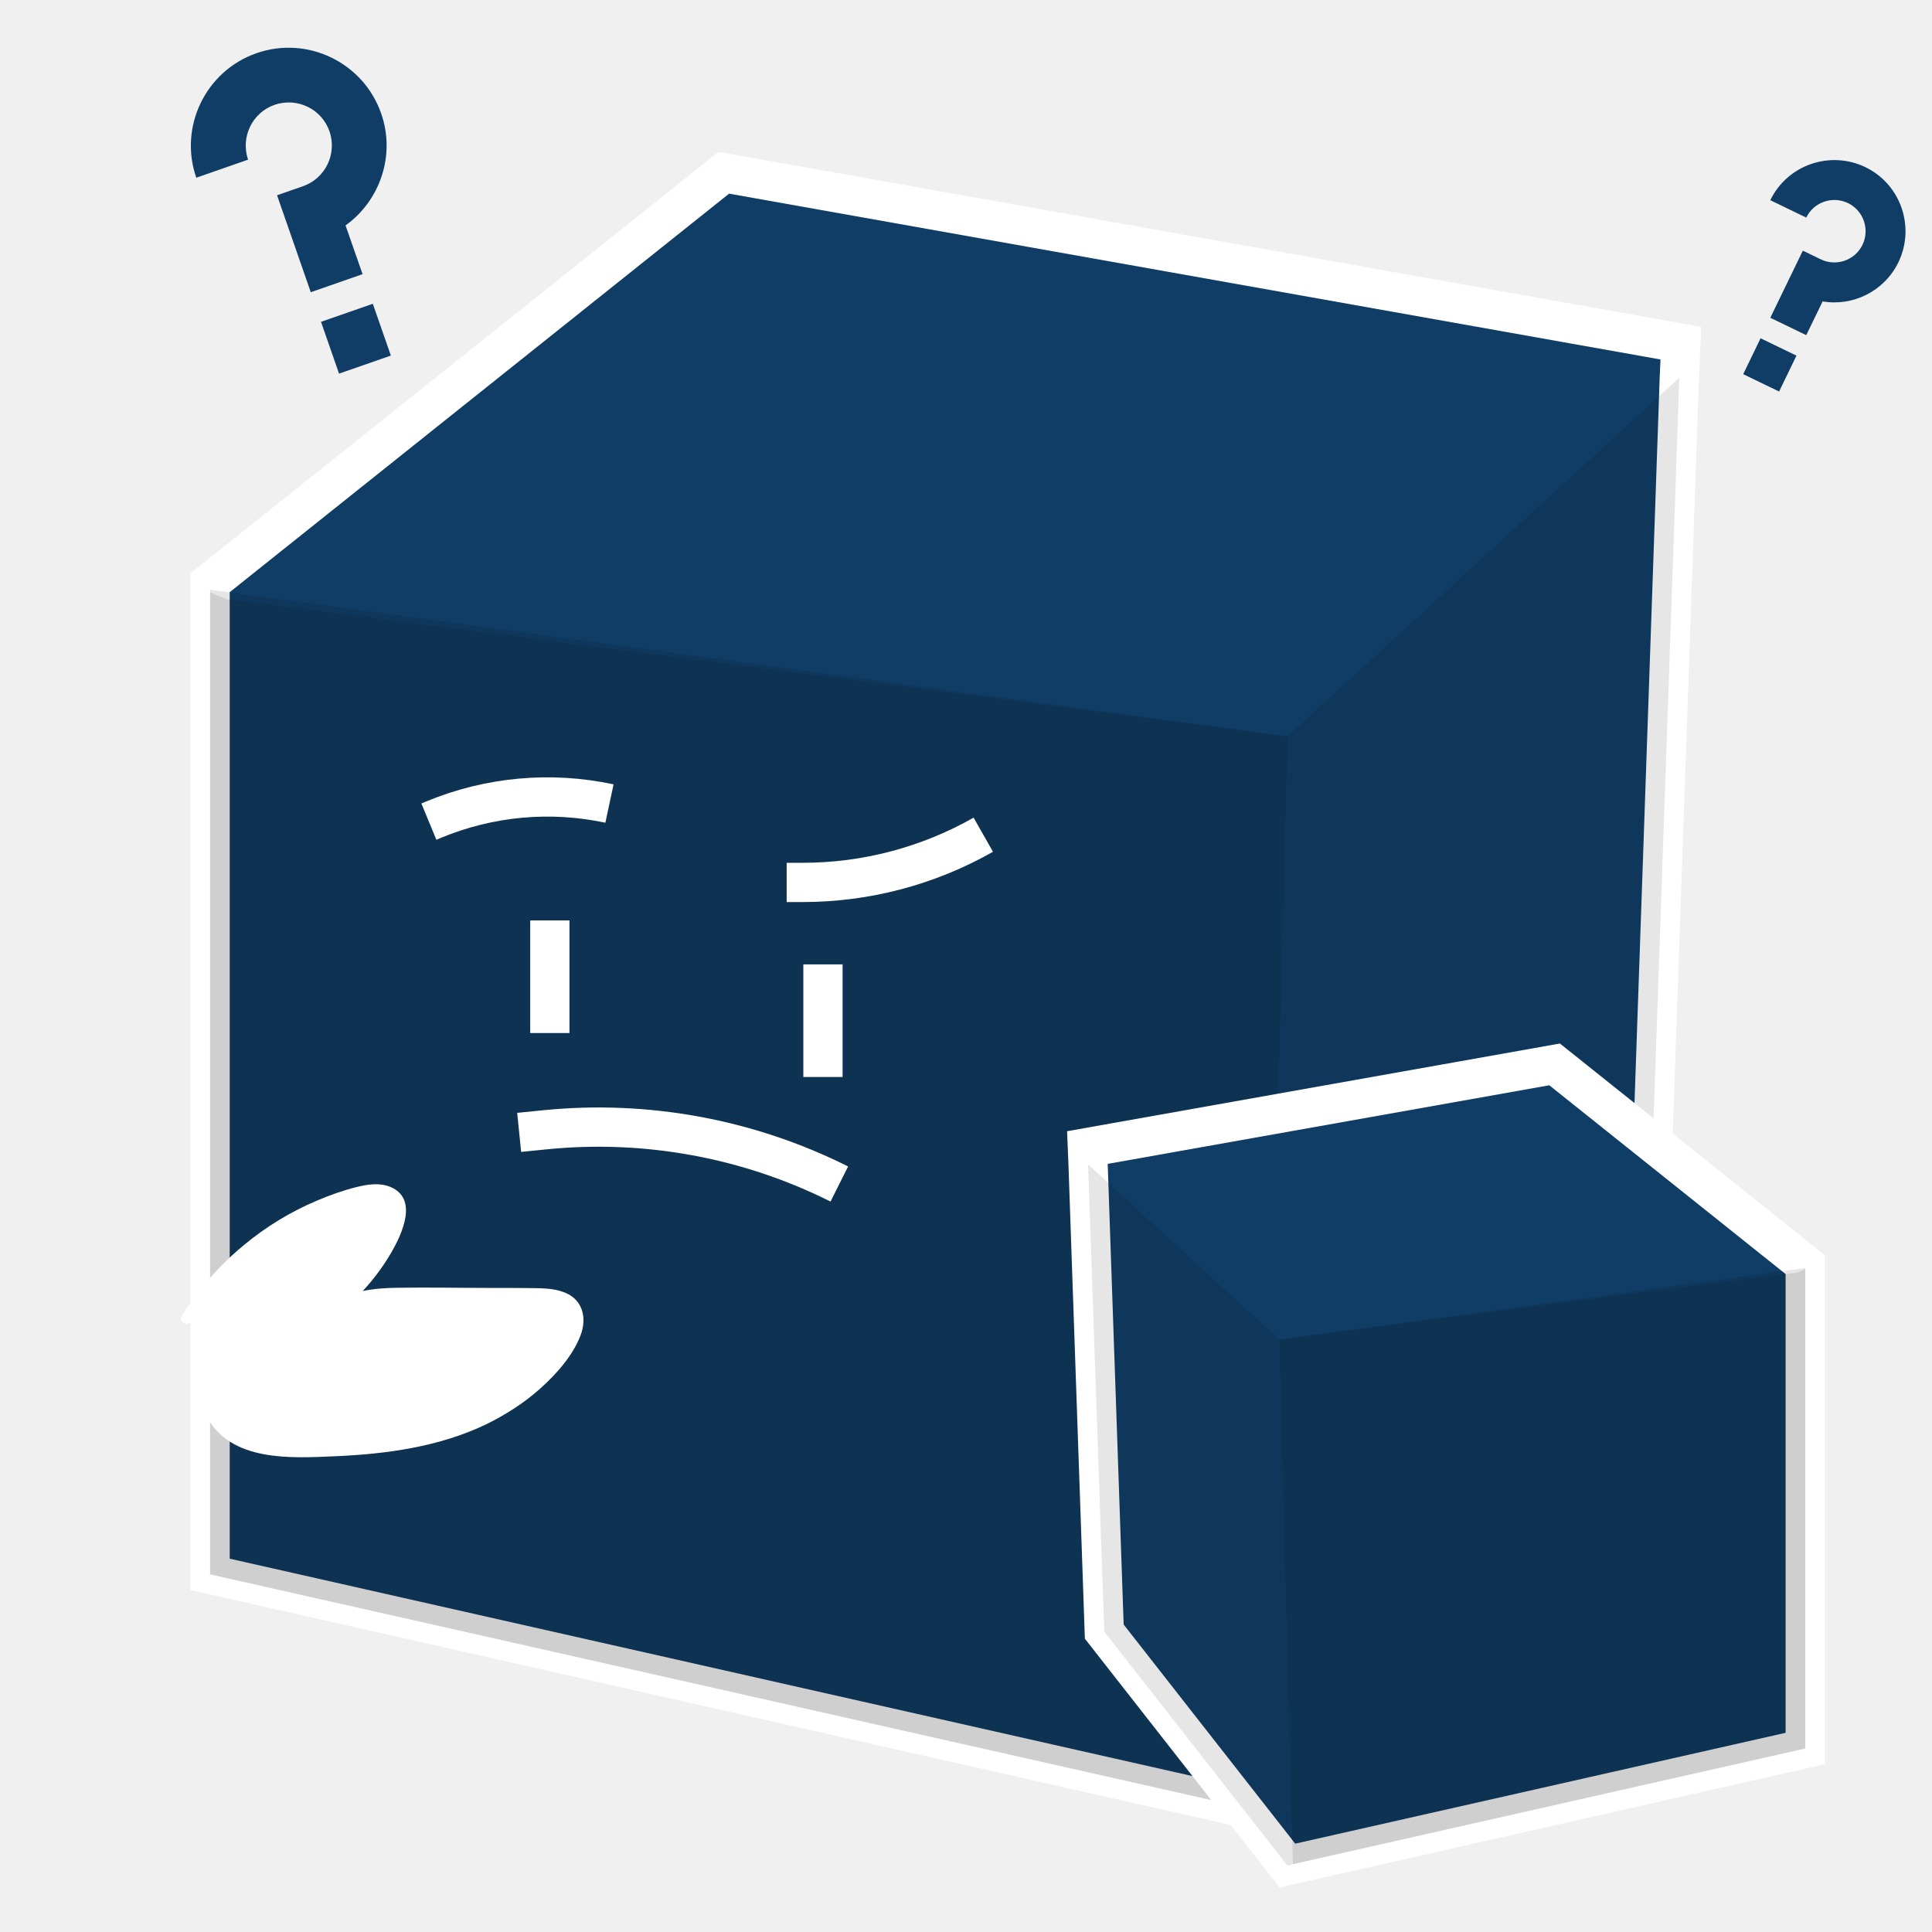
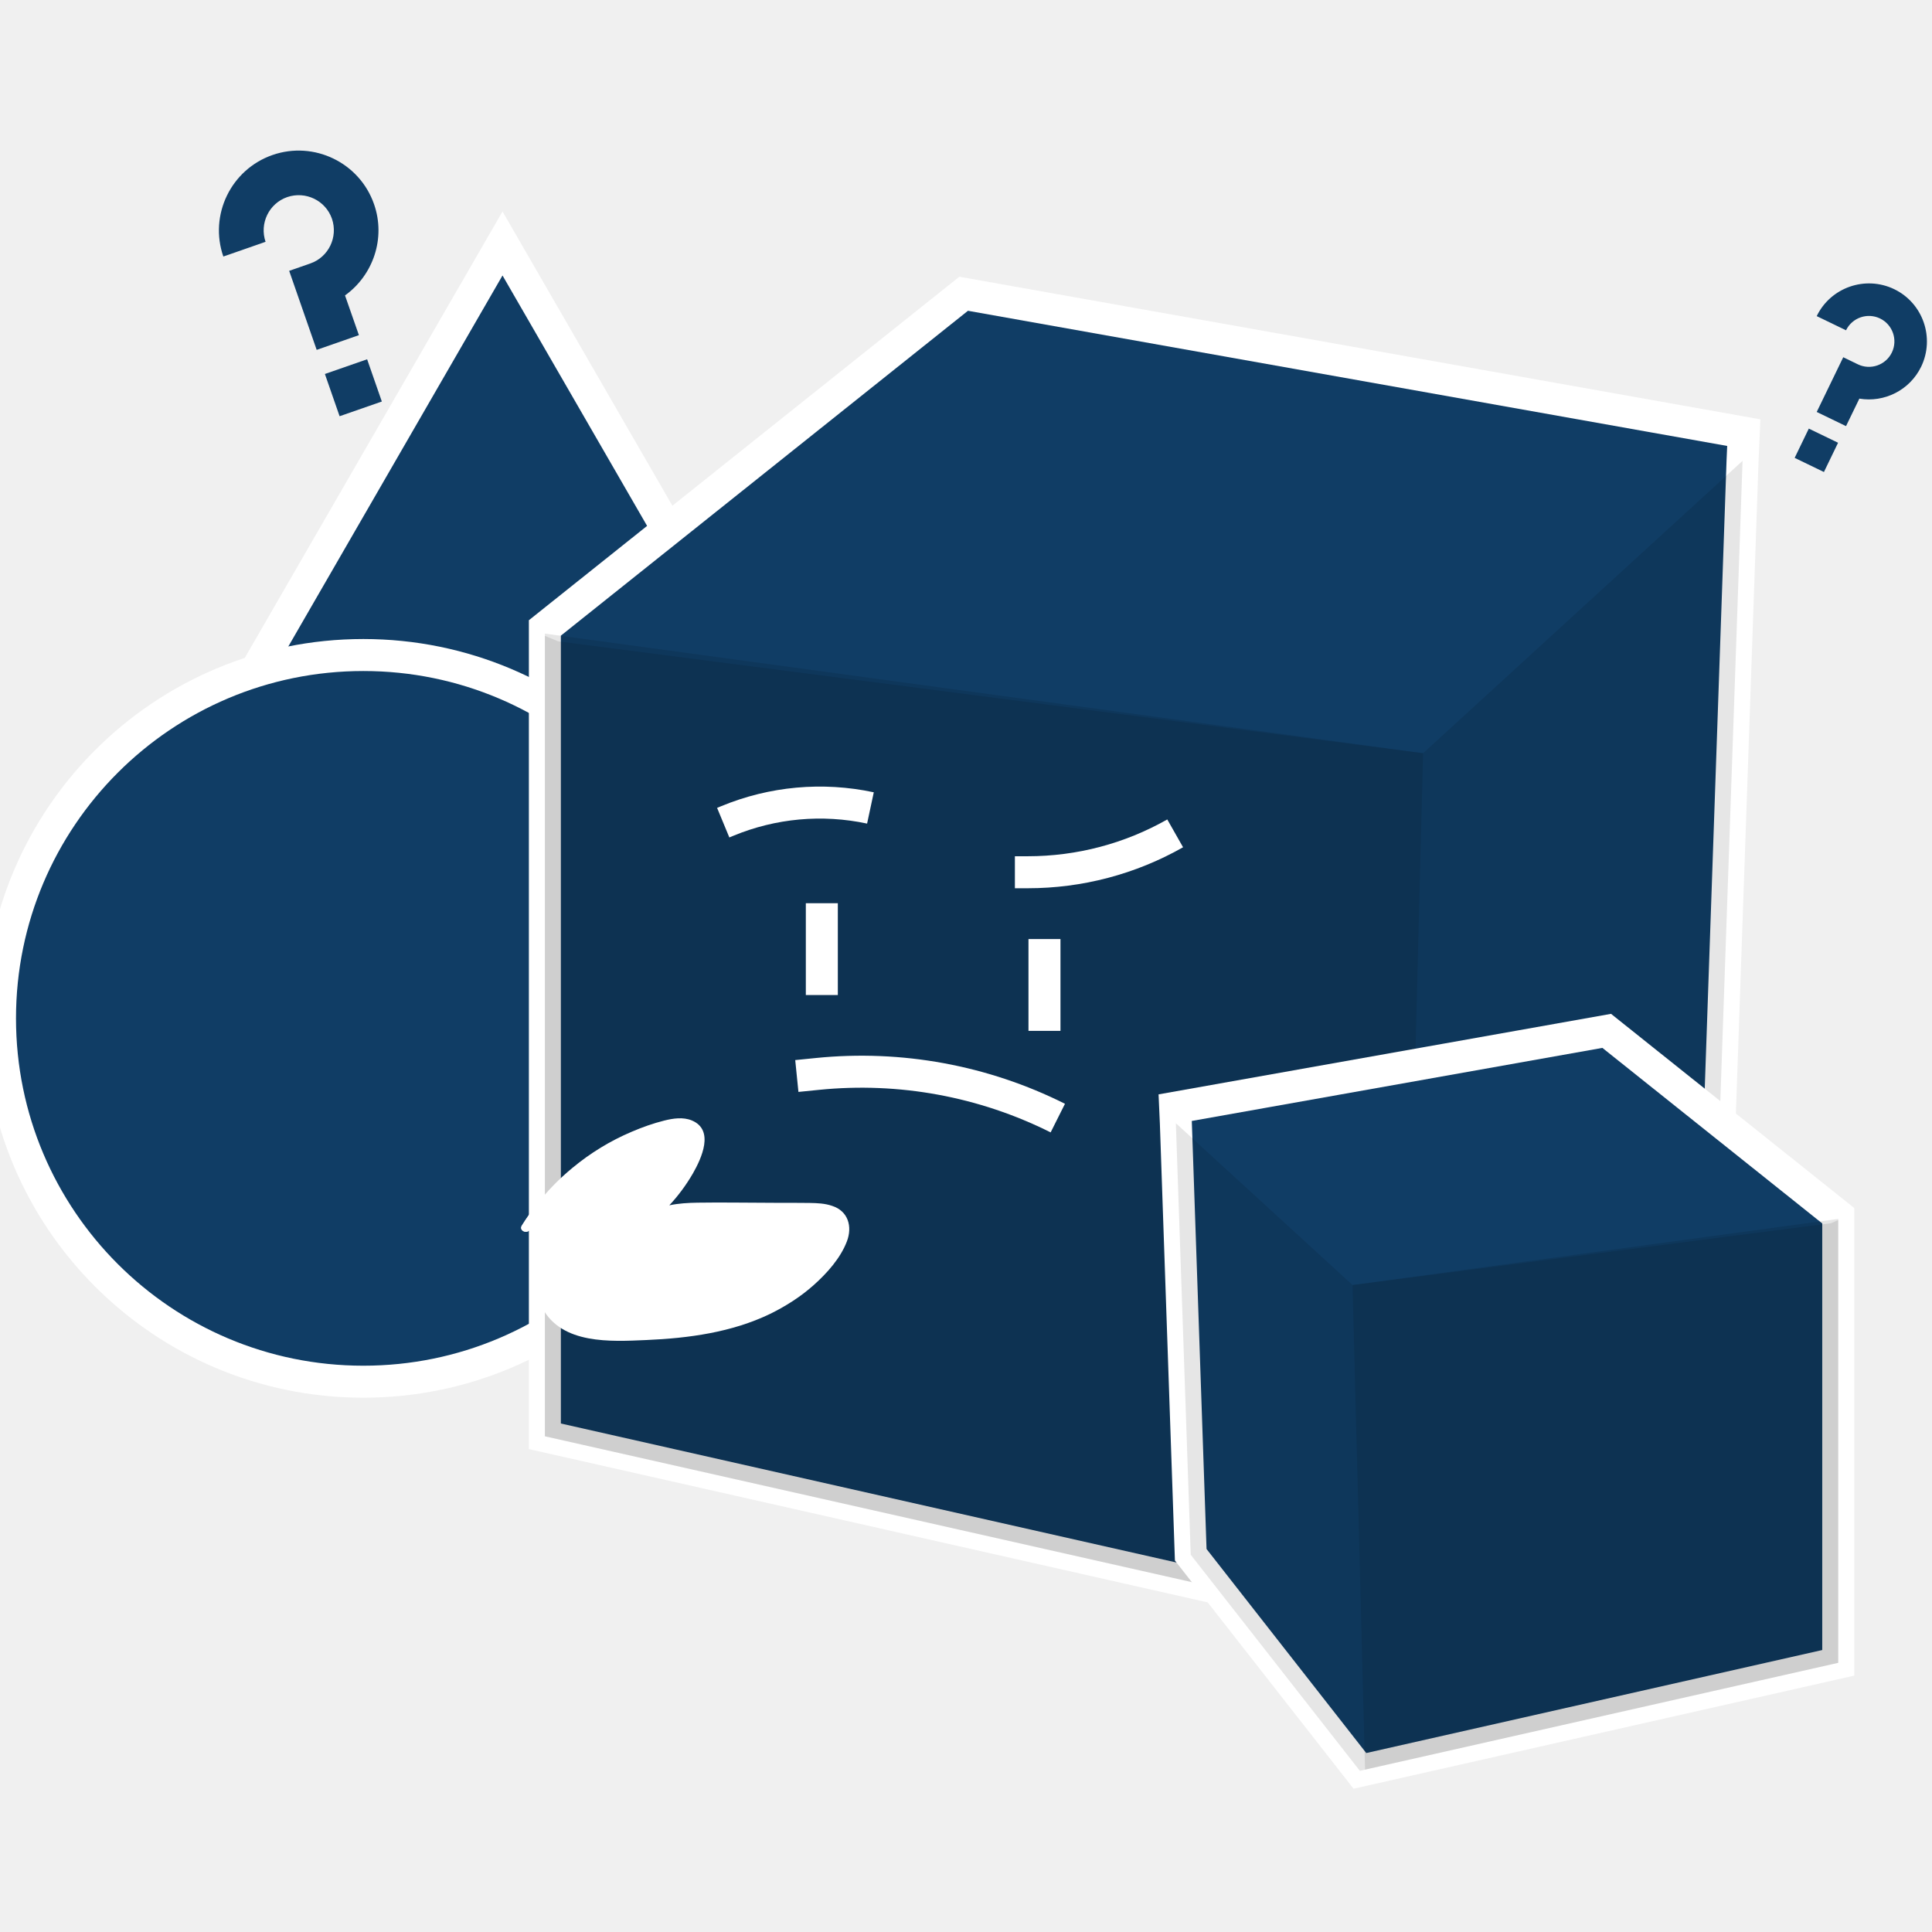
- <svg xmlns="http://www.w3.org/2000/svg" version="1.1" id="_x37_8bf026f-5d34-4e97-88cf-29aa2cfb8006" x="0px" y="0px" viewBox="269 -147 1133.9 1133.9" style="enable-background:new 269 -147 1133.9 1133.9;" xml:space="preserve">
+ <svg xmlns="http://www.w3.org/2000/svg" version="1.1" id="_x37_8bf026f-5d34-4e97-88cf-29aa2cfb8006" x="0px" y="0px" viewBox="269 -404.1 1391 1391" style="enable-background:new 269 -404.1 1391 1391;" xml:space="preserve">
  <style type="text/css">
	.st0{fill:#103D65;stroke:#FFFFFF;stroke-width:23.039;stroke-miterlimit:10;}
	.st1{opacity:0.1;enable-background:new    ;}
	.st2{fill:#FFFFFF;}
	.st3{fill:none;stroke:#FFFFFF;stroke-width:23.039;stroke-miterlimit:10;}
	.st4{fill:#103D65;}
</style>
+   <polygon class="st0" points="328.9,294.1 630.8,-228.8 932.7,294.1 " />
+   <circle class="st0" cx="530.6" cy="329.1" r="261.6" />
  <g>
-     <polygon class="st0" points="693.8,-45.6 1255.5,54.4 1254.6,74.7 1235.1,636.3 1014.9,917.6 392.3,777 392.3,195  " />
-     <polygon class="st1" points="1024.6,285.2 1254.6,74.7 1235.1,636.3 1014.9,917.6 1008.4,915.9 392.3,777 392.3,199.1  " />
-     <polygon class="st1" points="402,204.7 1024.6,285.2 1008.4,915.9 392.3,777 392.3,200.7  " />
+     <polygon class="st0" points="962.8,-192.6 1524.5,-92.6 1523.6,-72.3 1504.1,489.3 1283.9,770.6 661.3,630 661.3,48  " />
+     <polygon class="st1" points="1293.6,138.2 1523.6,-72.3 1504.1,489.3 1283.9,770.6 1277.4,768.9 661.3,630 661.3,52.1  " />
+     <polygon class="st1" points="671,57.7 1293.6,138.2 1277.4,768.9 661.3,630 661.3,53.7  " />
  </g>
-   <path class="st2" d="M609.7,636.8c-4.6,12-14.3,22.8-23.7,31.2c-9.5,8.5-20.2,15.3-31.6,20.9c-27.6,13.3-58.7,17.5-89.1,18.8  c-25.5,1.1-60.8,3.3-74.9-23.2c-0.1-0.1-0.1-0.3-0.2-0.4c-0.6-1.1-0.5-2.3,0-3.2l-3.4-60.6c-1.9,2.6-3.6,5.2-5.3,7.9  c-2.2,3.5-8.1,0.7-5.8-2.9c3.3-5.2,6.8-10.2,10.6-15c7.6-9.8,16.3-18.7,25.9-26.6c12.9-10.7,27.3-19.5,42.7-26  c7.5-3.2,15.3-6,23.3-8c6.4-1.6,13.6-2.7,19.9-0.1c16.5,6.9,6.9,27.4,0.8,38.1c-4.8,8.3-10.5,16-17,23c6.6-1.4,13.6-1.8,20.3-1.9  c18.3-0.3,36.6,0.1,55,0.1c8.6,0,17.2,0,25.8,0.1c5.4,0.1,10.9,0.3,16.1,2.1C610.6,614.8,613.9,625.9,609.7,636.8z" />
+   <path class="st2" d="M878.7,489.8c-4.6,12-14.3,22.8-23.7,31.2c-9.5,8.5-20.2,15.3-31.6,20.9c-27.6,13.3-58.7,17.5-89.1,18.8  c-25.5,1.1-60.8,3.3-74.9-23.2c-0.1-0.1-0.1-0.3-0.2-0.4c-0.6-1.1-0.5-2.3,0-3.2l-3.4-60.6c-1.9,2.6-3.6,5.2-5.3,7.9  c-2.2,3.5-8.1,0.7-5.8-2.9c3.3-5.2,6.8-10.2,10.6-15c7.6-9.8,16.3-18.7,25.9-26.6c12.9-10.7,27.3-19.5,42.7-26  c7.5-3.2,15.3-6,23.3-8c6.4-1.6,13.6-2.7,19.9-0.1c16.5,6.9,6.9,27.4,0.8,38.1c-4.8,8.3-10.5,16-17,23c6.6-1.4,13.6-1.8,20.3-1.9  c18.3-0.3,36.6,0.1,55,0.1c8.6,0,17.2,0,25.8,0.1c5.4,0.1,10.9,0.3,16.1,2.1C879.6,467.8,882.9,478.9,878.7,489.8z" />
  <g>
-     <polygon class="st0" points="1328.5,595.2 1328.5,879.2 1024.6,947.9 917.1,810.6 907.6,536.4 907.2,526.5 1181.4,477.7  " />
-     <polygon class="st1" points="1328.5,597.2 1328.5,879.2 1027.8,947.1 1024.6,947.9 917.1,810.6 907.6,536.4 1019.9,639.2  " />
-     <polygon class="st1" points="1328.5,597.9 1328.5,879.2 1027.8,947.1 1019.9,639.2 1323.8,599.9  " />
+     <polygon class="st0" points="1592.5,471.2 1592.5,793.1 1248.1,870.9 1126.3,715.3 1115.6,404.6 1115.1,393.4 1425.8,338.1  " />
+     <polygon class="st1" points="1592.5,473.5 1592.5,793.1 1251.8,870 1248.1,870.9 1126.3,715.3 1115.6,404.6 1242.8,521.1  " />
+     <polygon class="st1" points="1592.5,474.3 1592.5,793.1 1251.8,870 1242.8,521.1 1587.2,476.6  " />
  </g>
-   <path class="st0" d="M520.7,335.2l2.9-1.2c32.6-13.5,68.5-16.8,103.1-9.4l0,0" />
-   <path class="st3" d="M573.7,517.6l14.9-1.5c59.5-6,119.5,5,173,31.8l0,0" />
-   <path class="st3" d="M730.7,370.9h9.3c37.2,0,73.7-9.6,106.1-28h0" />
-   <line class="st0" x1="752" y1="419" x2="752" y2="485.1" />
-   <line class="st0" x1="591.7" y1="393.2" x2="591.7" y2="459.3" />
-   <path class="st2" d="M386.3,610.2l0.6,10c-1.9,2.6-3.6,5.2-5.3,7.9c-2.2,3.5-8.1,0.7-5.8-2.9C379,620,382.5,615,386.3,610.2z" />
-   <path class="st2" d="M390.5,684.5c-0.1-0.1-0.1-0.3-0.2-0.4c-0.6-1.1-0.5-2.3,0-3.2L390.5,684.5z" />
+   <path class="st0" d="M789.7,188.2l2.9-1.2c32.6-13.5,68.5-16.8,103.1-9.4l0,0" />
+   <path class="st3" d="M842.7,370.6l14.9-1.5c59.5-6,119.5,5,173,31.8l0,0" />
+   <path class="st3" d="M999.7,223.9h9.3c37.2,0,73.7-9.6,106.1-28l0,0" />
+   <line class="st3" x1="1021" y1="272" x2="1021" y2="338.1" />
+   <line class="st3" x1="860.7" y1="246.2" x2="860.7" y2="312.3" />
+   <path class="st2" d="M655.3,463.2l0.6,10c-1.9,2.6-3.6,5.2-5.3,7.9c-2.2,3.5-8.1,0.7-5.8-2.9C648,473,651.5,468,655.3,463.2z" />
+   <path class="st2" d="M659.5,537.5c-0.1-0.1-0.1-0.3-0.2-0.4c-0.6-1.1-0.5-2.3,0-3.2L659.5,537.5z" />
  <g>
    <g>
      <g>
-         <path class="st4" d="M481.8,13.9l-30.4,10.6l-19.8-56.9l15.2-5.3c13.2-4.6,20.1-19,15.6-32.2c-4.6-13.2-19-20.1-32.2-15.6     c-13.2,4.6-20.1,19-15.6,32.2l-30.4,10.6c-10.4-29.9,5.5-62.7,35.4-73.1c29.9-10.4,62.7,5.5,73.1,35.4     c8.6,24.6-0.7,51.2-20.9,65.7L481.8,13.9z" />
+         <path class="st4" d="M527.4-162.8L497-152.2l-19.8-56.9l15.2-5.3c13.2-4.6,20.1-19,15.6-32.2c-4.6-13.2-19-20.1-32.2-15.6     c-13.2,4.6-20.1,19-15.6,32.2l-30.4,10.6c-10.4-29.9,5.5-62.7,35.4-73.1c29.9-10.4,62.7,5.5,73.1,35.4     c8.6,24.6-0.7,51.2-20.9,65.7L527.4-162.8z" />
      </g>
    </g>
-     <rect x="461.8" y="35.7" transform="matrix(0.9444 -0.3288 0.3288 0.9444 9.5394 160.0015)" class="st4" width="32.2" height="32.2" />
+     <rect x="507.4" y="-141" transform="matrix(-0.9444 0.3288 -0.3288 -0.9444 976.7405 -415.0096)" class="st4" width="32.2" height="32.2" />
  </g>
  <g>
    <g>
      <g>
-         <path class="st4" d="M1329.1,49.7L1308,39.5l19.1-39.4l10.5,5.1c9.1,4.4,20.1,0.6,24.5-8.5c4.4-9.1,0.6-20.1-8.5-24.5     c-9.1-4.4-20.1-0.6-24.5,8.5L1308-29.5c10-20.7,35-29.4,55.8-19.4c20.7,10,29.4,35,19.4,55.8c-8.3,17.1-26.7,26-44.5,23     L1329.1,49.7z" />
+         <path class="st4" d="M1598.1-97.3l-21.1-10.2l19.1-39.4l10.5,5.1c9.1,4.4,20.1,0.6,24.5-8.5c4.4-9.1,0.6-20.1-8.5-24.5     c-9.1-4.4-20.1-0.6-24.5,8.5l-21.1-10.2c10-20.7,35-29.4,55.8-19.4c20.7,10,29.4,35,19.4,55.8c-8.3,17.1-26.7,26-44.5,23     L1598.1-97.3z" />
      </g>
    </g>
-     <rect x="1296" y="55.5" transform="matrix(0.9003 0.4353 -0.4353 0.9003 159.6532 -562.5792)" class="st4" width="23.4" height="23.4" />
+     <rect x="1565" y="-91.5" transform="matrix(-0.9003 -0.4353 0.4353 -0.9003 3030.986 534.6058)" class="st4" width="23.4" height="23.4" />
  </g>
</svg>
